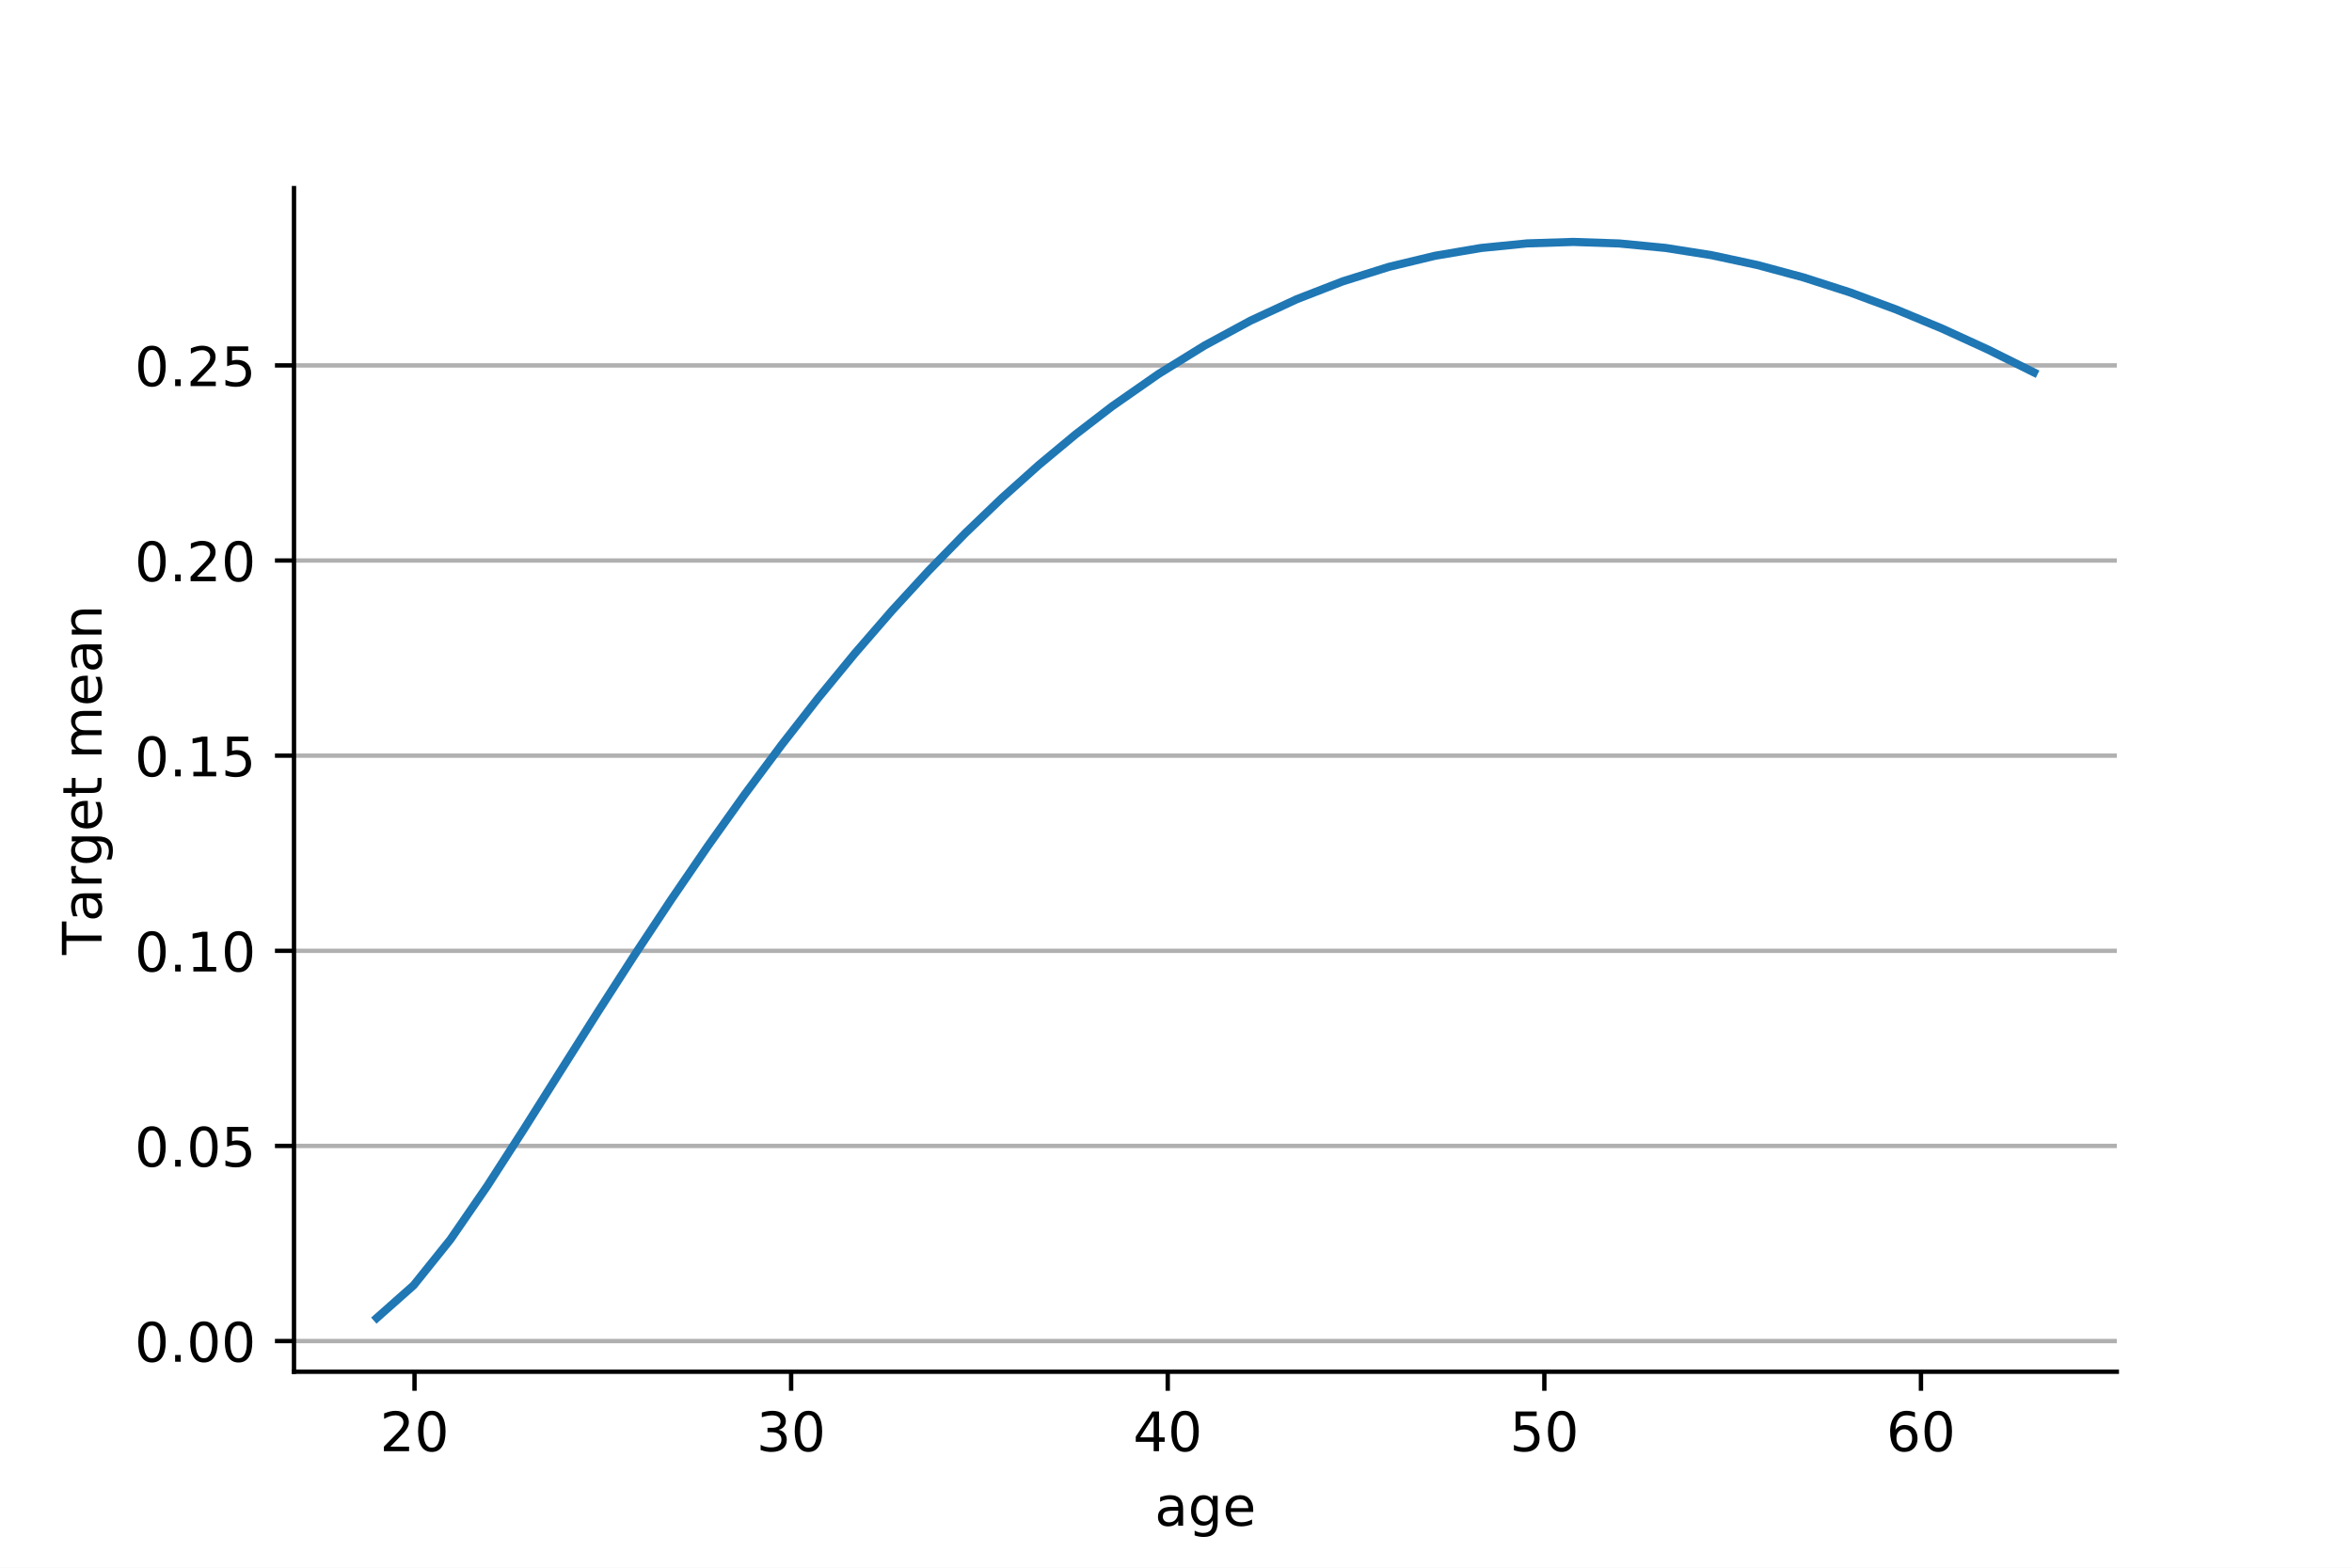
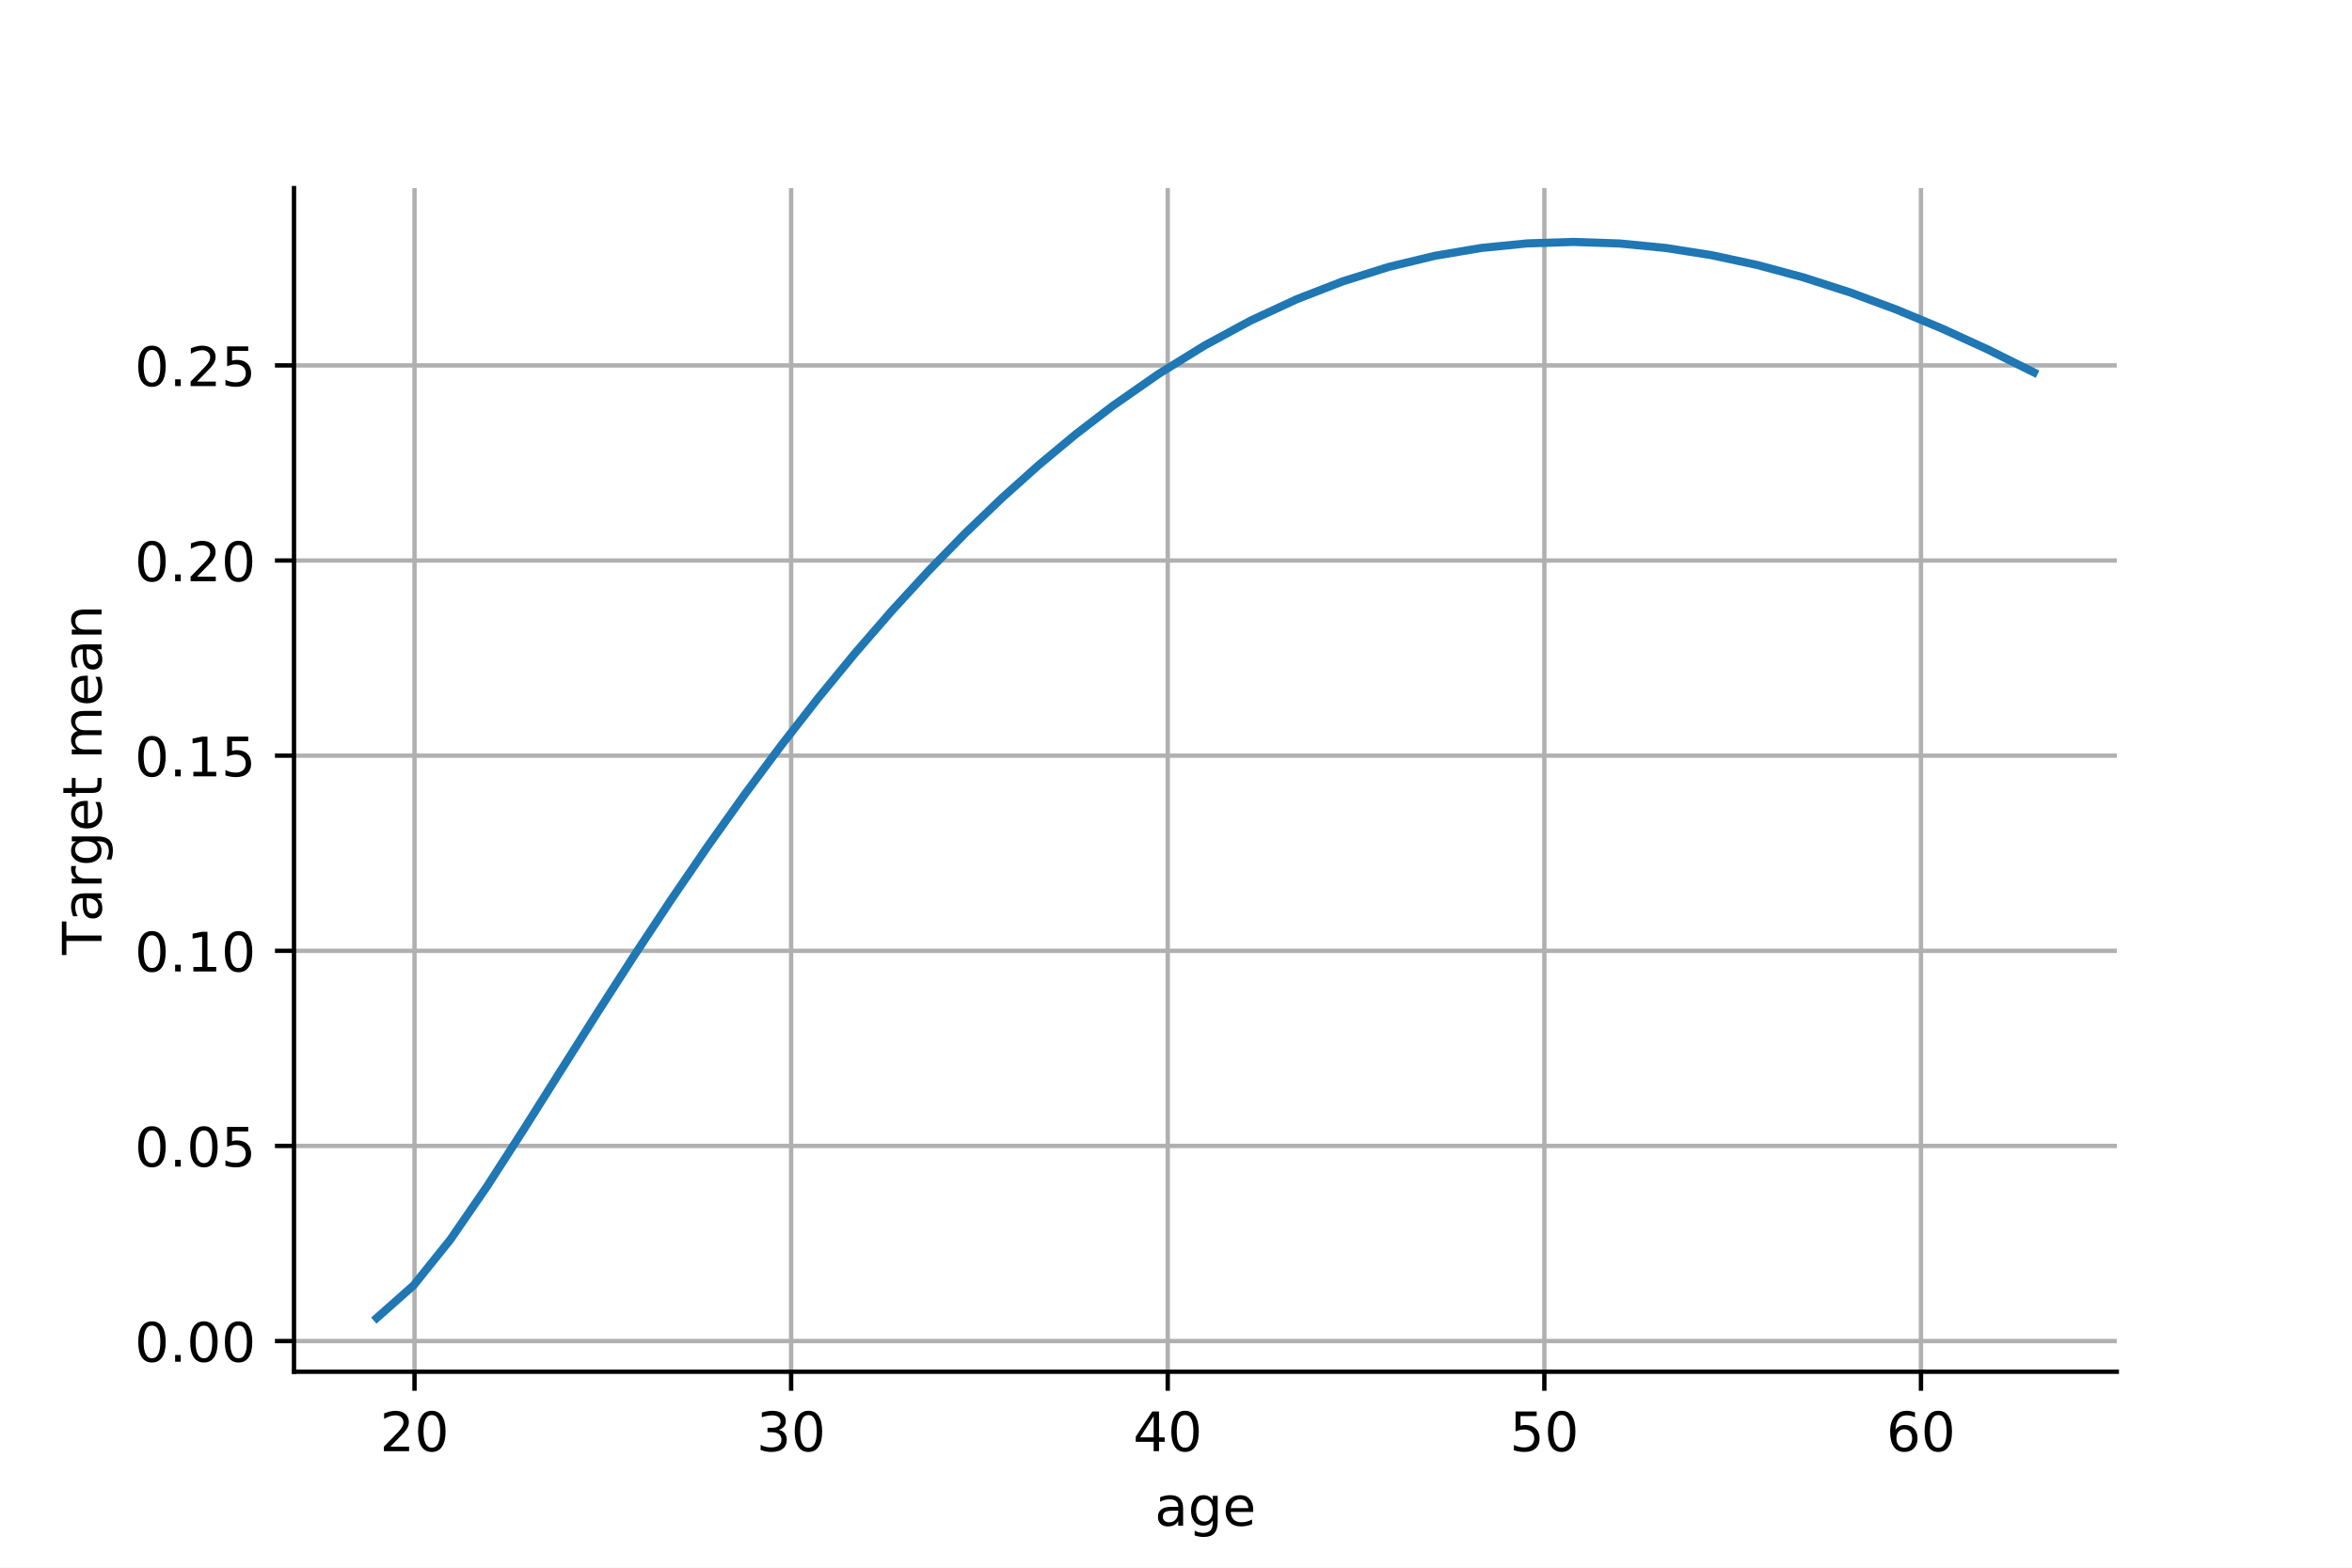
<svg xmlns="http://www.w3.org/2000/svg" xmlns:xlink="http://www.w3.org/1999/xlink" height="288pt" version="1.1" viewBox="0 0 432 288" width="432pt">
  <defs>
    <style type="text/css">
*{stroke-linecap:butt;stroke-linejoin:round;}
  </style>
  </defs>
  <g id="figure_1">
    <g id="patch_1">
      <path d="M 0 288  L 432 288  L 432 0  L 0 0  z " style="fill:#ffffff;" />
    </g>
    <g id="axes_1">
      <g id="patch_2">
        <path d="M 54 252  L 388.8 252  L 388.8 34.56  L 54 34.56  z " style="fill:#ffffff;" />
      </g>
      <g id="matplotlib.axis_1">
        <g id="xtick_1">
          <g id="line2d_1">
-             <defs>
-               <path d="M 0 0  L 0 3.5  " id="ma6a4c590d6" style="stroke:#000000;stroke-width:0.8;" />
-             </defs>
-             <g>
-               <use style="stroke:#000000;stroke-width:0.8;" x="76.136" xlink:href="#ma6a4c590d6" y="252" />
+             <path clip-path="url(#pa3a207e601)" d="M 76.136 252  L 76.136 34.56  " style="fill:none;stroke:#b0b0b0;stroke-linecap:square;stroke-width:0.8;" />
+           </g>
+           <g id="line2d_2">
+             <defs>
+               <path d="M 0 0  L 0 3.5  " id="m231aafd428" style="stroke:#000000;stroke-width:0.8;" />
+             </defs>
+             <g>
+               <use style="stroke:#000000;stroke-width:0.8;" x="76.136" xlink:href="#m231aafd428" y="252" />
            </g>
          </g>
          <g id="text_1">
            <defs>
              <path d="M 19.188 8.297  L 53.609 8.297  L 53.609 0  L 7.328 0  L 7.328 8.297  Q 12.938 14.109 22.625 23.891  Q 32.328 33.688 34.812 36.531  Q 39.547 41.844 41.422 45.531  Q 43.312 49.219 43.312 52.781  Q 43.312 58.594 39.234 62.25  Q 35.156 65.922 28.609 65.922  Q 23.969 65.922 18.812 64.312  Q 13.672 62.703 7.812 59.422  L 7.812 69.391  Q 13.766 71.781 18.938 73  Q 24.125 74.219 28.422 74.219  Q 39.75 74.219 46.484 68.547  Q 53.219 62.891 53.219 53.422  Q 53.219 48.922 51.531 44.891  Q 49.859 40.875 45.406 35.406  Q 44.188 33.984 37.641 27.219  Q 31.109 20.453 19.188 8.297  z " id="DejaVuSans-50" />
              <path d="M 31.781 66.406  Q 24.172 66.406 20.328 58.906  Q 16.5 51.422 16.5 36.375  Q 16.5 21.391 20.328 13.891  Q 24.172 6.391 31.781 6.391  Q 39.453 6.391 43.281 13.891  Q 47.125 21.391 47.125 36.375  Q 47.125 51.422 43.281 58.906  Q 39.453 66.406 31.781 66.406  z M 31.781 74.219  Q 44.047 74.219 50.516 64.516  Q 56.984 54.828 56.984 36.375  Q 56.984 17.969 50.516 8.266  Q 44.047 -1.422 31.781 -1.422  Q 19.531 -1.422 13.062 8.266  Q 6.594 17.969 6.594 36.375  Q 6.594 54.828 13.062 64.516  Q 19.531 74.219 31.781 74.219  z " id="DejaVuSans-48" />
            </defs>
            <g transform="translate(69.77304 266.5984)scale(0.1 -0.1)">
              <use xlink:href="#DejaVuSans-50" />
              <use x="63.623" xlink:href="#DejaVuSans-48" />
            </g>
          </g>
        </g>
        <g id="xtick_2">
-           <g id="line2d_2">
-             <g>
-               <use style="stroke:#000000;stroke-width:0.8;" x="145.309" xlink:href="#ma6a4c590d6" y="252" />
+           <g id="line2d_3">
+             <path clip-path="url(#pa3a207e601)" d="M 145.309 252  L 145.309 34.56  " style="fill:none;stroke:#b0b0b0;stroke-linecap:square;stroke-width:0.8;" />
+           </g>
+           <g id="line2d_4">
+             <g>
+               <use style="stroke:#000000;stroke-width:0.8;" x="145.309" xlink:href="#m231aafd428" y="252" />
            </g>
          </g>
          <g id="text_2">
            <defs>
              <path d="M 40.578 39.312  Q 47.656 37.797 51.625 33  Q 55.609 28.219 55.609 21.188  Q 55.609 10.406 48.188 4.484  Q 40.766 -1.422 27.094 -1.422  Q 22.516 -1.422 17.656 -0.516  Q 12.797 0.391 7.625 2.203  L 7.625 11.719  Q 11.719 9.328 16.594 8.109  Q 21.484 6.891 26.812 6.891  Q 36.078 6.891 40.938 10.547  Q 45.797 14.203 45.797 21.188  Q 45.797 27.641 41.281 31.266  Q 36.766 34.906 28.719 34.906  L 20.219 34.906  L 20.219 43.016  L 29.109 43.016  Q 36.375 43.016 40.234 45.922  Q 44.094 48.828 44.094 54.297  Q 44.094 59.906 40.109 62.906  Q 36.141 65.922 28.719 65.922  Q 24.656 65.922 20.016 65.031  Q 15.375 64.156 9.812 62.312  L 9.812 71.094  Q 15.438 72.656 20.344 73.438  Q 25.25 74.219 29.594 74.219  Q 40.828 74.219 47.359 69.109  Q 53.906 64.016 53.906 55.328  Q 53.906 49.266 50.438 45.094  Q 46.969 40.922 40.578 39.312  z " id="DejaVuSans-51" />
            </defs>
            <g transform="translate(138.9466 266.5984)scale(0.1 -0.1)">
              <use xlink:href="#DejaVuSans-51" />
              <use x="63.623" xlink:href="#DejaVuSans-48" />
            </g>
          </g>
        </g>
        <g id="xtick_3">
-           <g id="line2d_3">
-             <g>
-               <use style="stroke:#000000;stroke-width:0.8;" x="214.483" xlink:href="#ma6a4c590d6" y="252" />
+           <g id="line2d_5">
+             <path clip-path="url(#pa3a207e601)" d="M 214.483 252  L 214.483 34.56  " style="fill:none;stroke:#b0b0b0;stroke-linecap:square;stroke-width:0.8;" />
+           </g>
+           <g id="line2d_6">
+             <g>
+               <use style="stroke:#000000;stroke-width:0.8;" x="214.483" xlink:href="#m231aafd428" y="252" />
            </g>
          </g>
          <g id="text_3">
            <defs>
              <path d="M 37.797 64.312  L 12.891 25.391  L 37.797 25.391  z M 35.203 72.906  L 47.609 72.906  L 47.609 25.391  L 58.016 25.391  L 58.016 17.188  L 47.609 17.188  L 47.609 0  L 37.797 0  L 37.797 17.188  L 4.891 17.188  L 4.891 26.703  z " id="DejaVuSans-52" />
            </defs>
            <g transform="translate(208.1201 266.5984)scale(0.1 -0.1)">
              <use xlink:href="#DejaVuSans-52" />
              <use x="63.623" xlink:href="#DejaVuSans-48" />
            </g>
          </g>
        </g>
        <g id="xtick_4">
-           <g id="line2d_4">
-             <g>
-               <use style="stroke:#000000;stroke-width:0.8;" x="283.656" xlink:href="#ma6a4c590d6" y="252" />
+           <g id="line2d_7">
+             <path clip-path="url(#pa3a207e601)" d="M 283.656 252  L 283.656 34.56  " style="fill:none;stroke:#b0b0b0;stroke-linecap:square;stroke-width:0.8;" />
+           </g>
+           <g id="line2d_8">
+             <g>
+               <use style="stroke:#000000;stroke-width:0.8;" x="283.656" xlink:href="#m231aafd428" y="252" />
            </g>
          </g>
          <g id="text_4">
            <defs>
              <path d="M 10.797 72.906  L 49.516 72.906  L 49.516 64.594  L 19.828 64.594  L 19.828 46.734  Q 21.969 47.469 24.109 47.828  Q 26.266 48.188 28.422 48.188  Q 40.625 48.188 47.75 41.5  Q 54.891 34.812 54.891 23.391  Q 54.891 11.625 47.562 5.094  Q 40.234 -1.422 26.906 -1.422  Q 22.312 -1.422 17.547 -0.641  Q 12.797 0.141 7.719 1.703  L 7.719 11.625  Q 12.109 9.234 16.797 8.062  Q 21.484 6.891 26.703 6.891  Q 35.156 6.891 40.078 11.328  Q 45.016 15.766 45.016 23.391  Q 45.016 31 40.078 35.438  Q 35.156 39.891 26.703 39.891  Q 22.75 39.891 18.812 39.016  Q 14.891 38.141 10.797 36.281  z " id="DejaVuSans-53" />
            </defs>
            <g transform="translate(277.2937 266.5984)scale(0.1 -0.1)">
              <use xlink:href="#DejaVuSans-53" />
              <use x="63.623" xlink:href="#DejaVuSans-48" />
            </g>
          </g>
        </g>
        <g id="xtick_5">
-           <g id="line2d_5">
-             <g>
-               <use style="stroke:#000000;stroke-width:0.8;" x="352.83" xlink:href="#ma6a4c590d6" y="252" />
+           <g id="line2d_9">
+             <path clip-path="url(#pa3a207e601)" d="M 352.83 252  L 352.83 34.56  " style="fill:none;stroke:#b0b0b0;stroke-linecap:square;stroke-width:0.8;" />
+           </g>
+           <g id="line2d_10">
+             <g>
+               <use style="stroke:#000000;stroke-width:0.8;" x="352.83" xlink:href="#m231aafd428" y="252" />
            </g>
          </g>
          <g id="text_5">
            <defs>
              <path d="M 33.016 40.375  Q 26.375 40.375 22.484 35.828  Q 18.609 31.297 18.609 23.391  Q 18.609 15.531 22.484 10.953  Q 26.375 6.391 33.016 6.391  Q 39.656 6.391 43.531 10.953  Q 47.406 15.531 47.406 23.391  Q 47.406 31.297 43.531 35.828  Q 39.656 40.375 33.016 40.375  z M 52.594 71.297  L 52.594 62.312  Q 48.875 64.062 45.094 64.984  Q 41.312 65.922 37.594 65.922  Q 27.828 65.922 22.672 59.328  Q 17.531 52.734 16.797 39.406  Q 19.672 43.656 24.016 45.922  Q 28.375 48.188 33.594 48.188  Q 44.578 48.188 50.953 41.516  Q 57.328 34.859 57.328 23.391  Q 57.328 12.156 50.688 5.359  Q 44.047 -1.422 33.016 -1.422  Q 20.359 -1.422 13.672 8.266  Q 6.984 17.969 6.984 36.375  Q 6.984 53.656 15.188 63.938  Q 23.391 74.219 37.203 74.219  Q 40.922 74.219 44.703 73.484  Q 48.484 72.75 52.594 71.297  z " id="DejaVuSans-54" />
            </defs>
            <g transform="translate(346.4673 266.5984)scale(0.1 -0.1)">
              <use xlink:href="#DejaVuSans-54" />
              <use x="63.623" xlink:href="#DejaVuSans-48" />
            </g>
          </g>
        </g>
        <g id="text_6">
          <defs>
            <path d="M 34.281 27.484  Q 23.391 27.484 19.188 25  Q 14.984 22.516 14.984 16.5  Q 14.984 11.719 18.141 8.906  Q 21.297 6.109 26.703 6.109  Q 34.188 6.109 38.703 11.406  Q 43.219 16.703 43.219 25.484  L 43.219 27.484  z M 52.203 31.203  L 52.203 0  L 43.219 0  L 43.219 8.297  Q 40.141 3.328 35.547 0.953  Q 30.953 -1.422 24.312 -1.422  Q 15.922 -1.422 10.953 3.297  Q 6 8.016 6 15.922  Q 6 25.141 12.172 29.828  Q 18.359 34.516 30.609 34.516  L 43.219 34.516  L 43.219 35.406  Q 43.219 41.609 39.141 45  Q 35.062 48.391 27.688 48.391  Q 23 48.391 18.547 47.266  Q 14.109 46.141 10.016 43.891  L 10.016 52.203  Q 14.938 54.109 19.578 55.047  Q 24.219 56 28.609 56  Q 40.484 56 46.344 49.844  Q 52.203 43.703 52.203 31.203  z " id="DejaVuSans-97" />
            <path d="M 45.406 27.984  Q 45.406 37.75 41.375 43.109  Q 37.359 48.484 30.078 48.484  Q 22.859 48.484 18.828 43.109  Q 14.797 37.75 14.797 27.984  Q 14.797 18.266 18.828 12.891  Q 22.859 7.516 30.078 7.516  Q 37.359 7.516 41.375 12.891  Q 45.406 18.266 45.406 27.984  z M 54.391 6.781  Q 54.391 -7.172 48.188 -13.984  Q 42 -20.797 29.203 -20.797  Q 24.469 -20.797 20.266 -20.094  Q 16.062 -19.391 12.109 -17.922  L 12.109 -9.188  Q 16.062 -11.328 19.922 -12.344  Q 23.781 -13.375 27.781 -13.375  Q 36.625 -13.375 41.016 -8.766  Q 45.406 -4.156 45.406 5.172  L 45.406 9.625  Q 42.625 4.781 38.281 2.391  Q 33.938 0 27.875 0  Q 17.828 0 11.672 7.656  Q 5.516 15.328 5.516 27.984  Q 5.516 40.672 11.672 48.328  Q 17.828 56 27.875 56  Q 33.938 56 38.281 53.609  Q 42.625 51.219 45.406 46.391  L 45.406 54.688  L 54.391 54.688  z " id="DejaVuSans-103" />
            <path d="M 56.203 29.594  L 56.203 25.203  L 14.891 25.203  Q 15.484 15.922 20.484 11.062  Q 25.484 6.203 34.422 6.203  Q 39.594 6.203 44.453 7.469  Q 49.312 8.734 54.109 11.281  L 54.109 2.781  Q 49.266 0.734 44.188 -0.344  Q 39.109 -1.422 33.891 -1.422  Q 20.797 -1.422 13.156 6.188  Q 5.516 13.812 5.516 26.812  Q 5.516 40.234 12.766 48.109  Q 20.016 56 32.328 56  Q 43.359 56 49.781 48.891  Q 56.203 41.797 56.203 29.594  z M 47.219 32.234  Q 47.125 39.594 43.094 43.984  Q 39.062 48.391 32.422 48.391  Q 24.906 48.391 20.391 44.141  Q 15.875 39.891 15.188 32.172  z " id="DejaVuSans-101" />
          </defs>
          <g transform="translate(212.0852 280.2766)scale(0.1 -0.1)">
            <use xlink:href="#DejaVuSans-97" />
            <use x="61.279" xlink:href="#DejaVuSans-103" />
            <use x="124.756" xlink:href="#DejaVuSans-101" />
          </g>
        </g>
      </g>
      <g id="matplotlib.axis_2">
        <g id="ytick_1">
-           <g id="line2d_6">
-             <path clip-path="url(#p02f50b2fb8)" d="M 54 246.366  L 388.8 246.366  " style="fill:none;stroke:#b0b0b0;stroke-linecap:square;stroke-width:0.8;" />
-           </g>
-           <g id="line2d_7">
-             <defs>
-               <path d="M 0 0  L -3.5 0  " id="m3bef99e1ea" style="stroke:#000000;stroke-width:0.8;" />
-             </defs>
-             <g>
-               <use style="stroke:#000000;stroke-width:0.8;" x="54" xlink:href="#m3bef99e1ea" y="246.366" />
+           <g id="line2d_11">
+             <path clip-path="url(#pa3a207e601)" d="M 54 246.366  L 388.8 246.366  " style="fill:none;stroke:#b0b0b0;stroke-linecap:square;stroke-width:0.8;" />
+           </g>
+           <g id="line2d_12">
+             <defs>
+               <path d="M 0 0  L -3.5 0  " id="m0188a029ce" style="stroke:#000000;stroke-width:0.8;" />
+             </defs>
+             <g>
+               <use style="stroke:#000000;stroke-width:0.8;" x="54" xlink:href="#m0188a029ce" y="246.366" />
            </g>
          </g>
          <g id="text_7">
            <defs>
              <path d="M 10.688 12.406  L 21 12.406  L 21 0  L 10.688 0  z " id="DejaVuSans-46" />
            </defs>
            <g transform="translate(24.73438 250.165)scale(0.1 -0.1)">
              <use xlink:href="#DejaVuSans-48" />
              <use x="63.623" xlink:href="#DejaVuSans-46" />
              <use x="95.41" xlink:href="#DejaVuSans-48" />
              <use x="159.033" xlink:href="#DejaVuSans-48" />
            </g>
          </g>
        </g>
        <g id="ytick_2">
-           <g id="line2d_8">
-             <path clip-path="url(#p02f50b2fb8)" d="M 54 210.518  L 388.8 210.518  " style="fill:none;stroke:#b0b0b0;stroke-linecap:square;stroke-width:0.8;" />
-           </g>
-           <g id="line2d_9">
-             <g>
-               <use style="stroke:#000000;stroke-width:0.8;" x="54" xlink:href="#m3bef99e1ea" y="210.518" />
+           <g id="line2d_13">
+             <path clip-path="url(#pa3a207e601)" d="M 54 210.518  L 388.8 210.518  " style="fill:none;stroke:#b0b0b0;stroke-linecap:square;stroke-width:0.8;" />
+           </g>
+           <g id="line2d_14">
+             <g>
+               <use style="stroke:#000000;stroke-width:0.8;" x="54" xlink:href="#m0188a029ce" y="210.518" />
            </g>
          </g>
          <g id="text_8">
            <g transform="translate(24.73438 214.3171)scale(0.1 -0.1)">
              <use xlink:href="#DejaVuSans-48" />
              <use x="63.623" xlink:href="#DejaVuSans-46" />
              <use x="95.41" xlink:href="#DejaVuSans-48" />
              <use x="159.033" xlink:href="#DejaVuSans-53" />
            </g>
          </g>
        </g>
        <g id="ytick_3">
-           <g id="line2d_10">
-             <path clip-path="url(#p02f50b2fb8)" d="M 54 174.67  L 388.8 174.67  " style="fill:none;stroke:#b0b0b0;stroke-linecap:square;stroke-width:0.8;" />
-           </g>
-           <g id="line2d_11">
-             <g>
-               <use style="stroke:#000000;stroke-width:0.8;" x="54" xlink:href="#m3bef99e1ea" y="174.67" />
+           <g id="line2d_15">
+             <path clip-path="url(#pa3a207e601)" d="M 54 174.67  L 388.8 174.67  " style="fill:none;stroke:#b0b0b0;stroke-linecap:square;stroke-width:0.8;" />
+           </g>
+           <g id="line2d_16">
+             <g>
+               <use style="stroke:#000000;stroke-width:0.8;" x="54" xlink:href="#m0188a029ce" y="174.67" />
            </g>
          </g>
          <g id="text_9">
            <defs>
              <path d="M 12.406 8.297  L 28.516 8.297  L 28.516 63.922  L 10.984 60.406  L 10.984 69.391  L 28.422 72.906  L 38.281 72.906  L 38.281 8.297  L 54.391 8.297  L 54.391 0  L 12.406 0  z " id="DejaVuSans-49" />
            </defs>
            <g transform="translate(24.73438 178.4692)scale(0.1 -0.1)">
              <use xlink:href="#DejaVuSans-48" />
              <use x="63.623" xlink:href="#DejaVuSans-46" />
              <use x="95.41" xlink:href="#DejaVuSans-49" />
              <use x="159.033" xlink:href="#DejaVuSans-48" />
            </g>
          </g>
        </g>
        <g id="ytick_4">
-           <g id="line2d_12">
-             <path clip-path="url(#p02f50b2fb8)" d="M 54 138.822  L 388.8 138.822  " style="fill:none;stroke:#b0b0b0;stroke-linecap:square;stroke-width:0.8;" />
-           </g>
-           <g id="line2d_13">
-             <g>
-               <use style="stroke:#000000;stroke-width:0.8;" x="54" xlink:href="#m3bef99e1ea" y="138.822" />
+           <g id="line2d_17">
+             <path clip-path="url(#pa3a207e601)" d="M 54 138.822  L 388.8 138.822  " style="fill:none;stroke:#b0b0b0;stroke-linecap:square;stroke-width:0.8;" />
+           </g>
+           <g id="line2d_18">
+             <g>
+               <use style="stroke:#000000;stroke-width:0.8;" x="54" xlink:href="#m0188a029ce" y="138.822" />
            </g>
          </g>
          <g id="text_10">
            <g transform="translate(24.73438 142.6213)scale(0.1 -0.1)">
              <use xlink:href="#DejaVuSans-48" />
              <use x="63.623" xlink:href="#DejaVuSans-46" />
              <use x="95.41" xlink:href="#DejaVuSans-49" />
              <use x="159.033" xlink:href="#DejaVuSans-53" />
            </g>
          </g>
        </g>
        <g id="ytick_5">
-           <g id="line2d_14">
-             <path clip-path="url(#p02f50b2fb8)" d="M 54 102.974  L 388.8 102.974  " style="fill:none;stroke:#b0b0b0;stroke-linecap:square;stroke-width:0.8;" />
-           </g>
-           <g id="line2d_15">
-             <g>
-               <use style="stroke:#000000;stroke-width:0.8;" x="54" xlink:href="#m3bef99e1ea" y="102.974" />
+           <g id="line2d_19">
+             <path clip-path="url(#pa3a207e601)" d="M 54 102.974  L 388.8 102.974  " style="fill:none;stroke:#b0b0b0;stroke-linecap:square;stroke-width:0.8;" />
+           </g>
+           <g id="line2d_20">
+             <g>
+               <use style="stroke:#000000;stroke-width:0.8;" x="54" xlink:href="#m0188a029ce" y="102.974" />
            </g>
          </g>
          <g id="text_11">
            <g transform="translate(24.73438 106.7734)scale(0.1 -0.1)">
              <use xlink:href="#DejaVuSans-48" />
              <use x="63.623" xlink:href="#DejaVuSans-46" />
              <use x="95.41" xlink:href="#DejaVuSans-50" />
              <use x="159.033" xlink:href="#DejaVuSans-48" />
            </g>
          </g>
        </g>
        <g id="ytick_6">
-           <g id="line2d_16">
-             <path clip-path="url(#p02f50b2fb8)" d="M 54 67.126  L 388.8 67.126  " style="fill:none;stroke:#b0b0b0;stroke-linecap:square;stroke-width:0.8;" />
-           </g>
-           <g id="line2d_17">
-             <g>
-               <use style="stroke:#000000;stroke-width:0.8;" x="54" xlink:href="#m3bef99e1ea" y="67.126" />
+           <g id="line2d_21">
+             <path clip-path="url(#pa3a207e601)" d="M 54 67.126  L 388.8 67.126  " style="fill:none;stroke:#b0b0b0;stroke-linecap:square;stroke-width:0.8;" />
+           </g>
+           <g id="line2d_22">
+             <g>
+               <use style="stroke:#000000;stroke-width:0.8;" x="54" xlink:href="#m0188a029ce" y="67.126" />
            </g>
          </g>
          <g id="text_12">
            <g transform="translate(24.73438 70.92554)scale(0.1 -0.1)">
              <use xlink:href="#DejaVuSans-48" />
              <use x="63.623" xlink:href="#DejaVuSans-46" />
              <use x="95.41" xlink:href="#DejaVuSans-50" />
              <use x="159.033" xlink:href="#DejaVuSans-53" />
            </g>
          </g>
        </g>
        <g id="text_13">
          <defs>
            <path d="M -0.297 72.906  L 61.375 72.906  L 61.375 64.594  L 35.5 64.594  L 35.5 0  L 25.594 0  L 25.594 64.594  L -0.297 64.594  z " id="DejaVuSans-84" />
            <path d="M 41.109 46.297  Q 39.594 47.172 37.812 47.578  Q 36.031 48 33.891 48  Q 26.266 48 22.188 43.047  Q 18.109 38.094 18.109 28.812  L 18.109 0  L 9.078 0  L 9.078 54.688  L 18.109 54.688  L 18.109 46.188  Q 20.953 51.172 25.484 53.578  Q 30.031 56 36.531 56  Q 37.453 56 38.578 55.875  Q 39.703 55.766 41.062 55.516  z " id="DejaVuSans-114" />
            <path d="M 18.312 70.219  L 18.312 54.688  L 36.812 54.688  L 36.812 47.703  L 18.312 47.703  L 18.312 18.016  Q 18.312 11.328 20.141 9.422  Q 21.969 7.516 27.594 7.516  L 36.812 7.516  L 36.812 0  L 27.594 0  Q 17.188 0 13.234 3.875  Q 9.281 7.766 9.281 18.016  L 9.281 47.703  L 2.688 47.703  L 2.688 54.688  L 9.281 54.688  L 9.281 70.219  z " id="DejaVuSans-116" />
            <path id="DejaVuSans-32" />
            <path d="M 52 44.188  Q 55.375 50.25 60.062 53.125  Q 64.75 56 71.094 56  Q 79.641 56 84.281 50.016  Q 88.922 44.047 88.922 33.016  L 88.922 0  L 79.891 0  L 79.891 32.719  Q 79.891 40.578 77.094 44.375  Q 74.312 48.188 68.609 48.188  Q 61.625 48.188 57.562 43.547  Q 53.516 38.922 53.516 30.906  L 53.516 0  L 44.484 0  L 44.484 32.719  Q 44.484 40.625 41.703 44.406  Q 38.922 48.188 33.109 48.188  Q 26.219 48.188 22.156 43.531  Q 18.109 38.875 18.109 30.906  L 18.109 0  L 9.078 0  L 9.078 54.688  L 18.109 54.688  L 18.109 46.188  Q 21.188 51.219 25.484 53.609  Q 29.781 56 35.688 56  Q 41.656 56 45.828 52.969  Q 50 49.953 52 44.188  z " id="DejaVuSans-109" />
            <path d="M 54.891 33.016  L 54.891 0  L 45.906 0  L 45.906 32.719  Q 45.906 40.484 42.875 44.328  Q 39.844 48.188 33.797 48.188  Q 26.516 48.188 22.312 43.547  Q 18.109 38.922 18.109 30.906  L 18.109 0  L 9.078 0  L 9.078 54.688  L 18.109 54.688  L 18.109 46.188  Q 21.344 51.125 25.703 53.562  Q 30.078 56 35.797 56  Q 45.219 56 50.047 50.172  Q 54.891 44.344 54.891 33.016  z " id="DejaVuSans-110" />
          </defs>
          <g transform="translate(18.65469 175.4198)rotate(-90)scale(0.1 -0.1)">
            <use xlink:href="#DejaVuSans-84" />
            <use x="60.834" xlink:href="#DejaVuSans-97" />
            <use x="122.113" xlink:href="#DejaVuSans-114" />
            <use x="163.211" xlink:href="#DejaVuSans-103" />
            <use x="226.688" xlink:href="#DejaVuSans-101" />
            <use x="288.211" xlink:href="#DejaVuSans-116" />
            <use x="327.42" xlink:href="#DejaVuSans-32" />
            <use x="359.207" xlink:href="#DejaVuSans-109" />
            <use x="456.619" xlink:href="#DejaVuSans-101" />
            <use x="518.143" xlink:href="#DejaVuSans-97" />
            <use x="579.422" xlink:href="#DejaVuSans-110" />
          </g>
        </g>
      </g>
-       <g id="line2d_18">
-         <path clip-path="url(#p02f50b2fb8)" d="M 69.218 242.116  L 75.974 236.126  L 82.729 227.712  L 89.485 217.9  L 96.24 207.413  L 102.996 196.692  L 109.752 186.004  L 116.507 175.506  L 123.263 165.296  L 130.018 155.433  L 136.774 145.955  L 143.529 136.883  L 150.285 128.232  L 157.041 120.009  L 163.796 112.22  L 170.552 104.865  L 177.307 97.946  L 184.063 91.462  L 190.819 85.411  L 197.574 79.793  L 204.33 74.604  L 212.792 68.706  L 221.255 63.472  L 229.717 58.896  L 238.18 54.969  L 246.643 51.683  L 255.105 49.028  L 263.568 46.99  L 272.031 45.557  L 280.493 44.714  L 288.956 44.444  L 297.418 44.727  L 305.881 45.545  L 314.344 46.874  L 322.806 48.692  L 331.269 50.974  L 339.731 53.693  L 348.194 56.825  L 356.657 60.34  L 365.119 64.212  L 373.582 68.413  " style="fill:none;stroke:#1f77b4;stroke-linecap:square;stroke-width:1.5;" />
+       <g id="line2d_23">
+         <path clip-path="url(#pa3a207e601)" d="M 69.218 242.116  L 75.974 236.126  L 82.729 227.712  L 89.485 217.9  L 96.24 207.413  L 102.996 196.692  L 109.752 186.004  L 116.507 175.506  L 123.263 165.296  L 130.018 155.433  L 136.774 145.955  L 143.529 136.883  L 150.285 128.232  L 157.041 120.009  L 163.796 112.22  L 170.552 104.865  L 177.307 97.946  L 184.063 91.462  L 190.819 85.411  L 197.574 79.793  L 204.33 74.604  L 212.792 68.706  L 221.255 63.472  L 229.717 58.896  L 238.18 54.969  L 246.643 51.683  L 255.105 49.028  L 263.568 46.99  L 272.031 45.557  L 280.493 44.714  L 288.956 44.444  L 297.418 44.727  L 305.881 45.545  L 314.344 46.874  L 322.806 48.692  L 331.269 50.974  L 339.731 53.693  L 348.194 56.825  L 356.657 60.34  L 365.119 64.212  L 373.582 68.413  " style="fill:none;stroke:#1f77b4;stroke-linecap:square;stroke-width:1.5;" />
      </g>
      <g id="patch_3">
        <path d="M 54 252  L 54 34.56  " style="fill:none;stroke:#000000;stroke-linecap:square;stroke-linejoin:miter;stroke-width:0.8;" />
      </g>
      <g id="patch_4">
        <path d="M 54 252  L 388.8 252  " style="fill:none;stroke:#000000;stroke-linecap:square;stroke-linejoin:miter;stroke-width:0.8;" />
      </g>
    </g>
  </g>
  <defs>
-     <clipPath id="p02f50b2fb8">
+     <clipPath id="pa3a207e601">
      <rect height="217.44" width="334.8" x="54" y="34.56" />
    </clipPath>
  </defs>
</svg>
